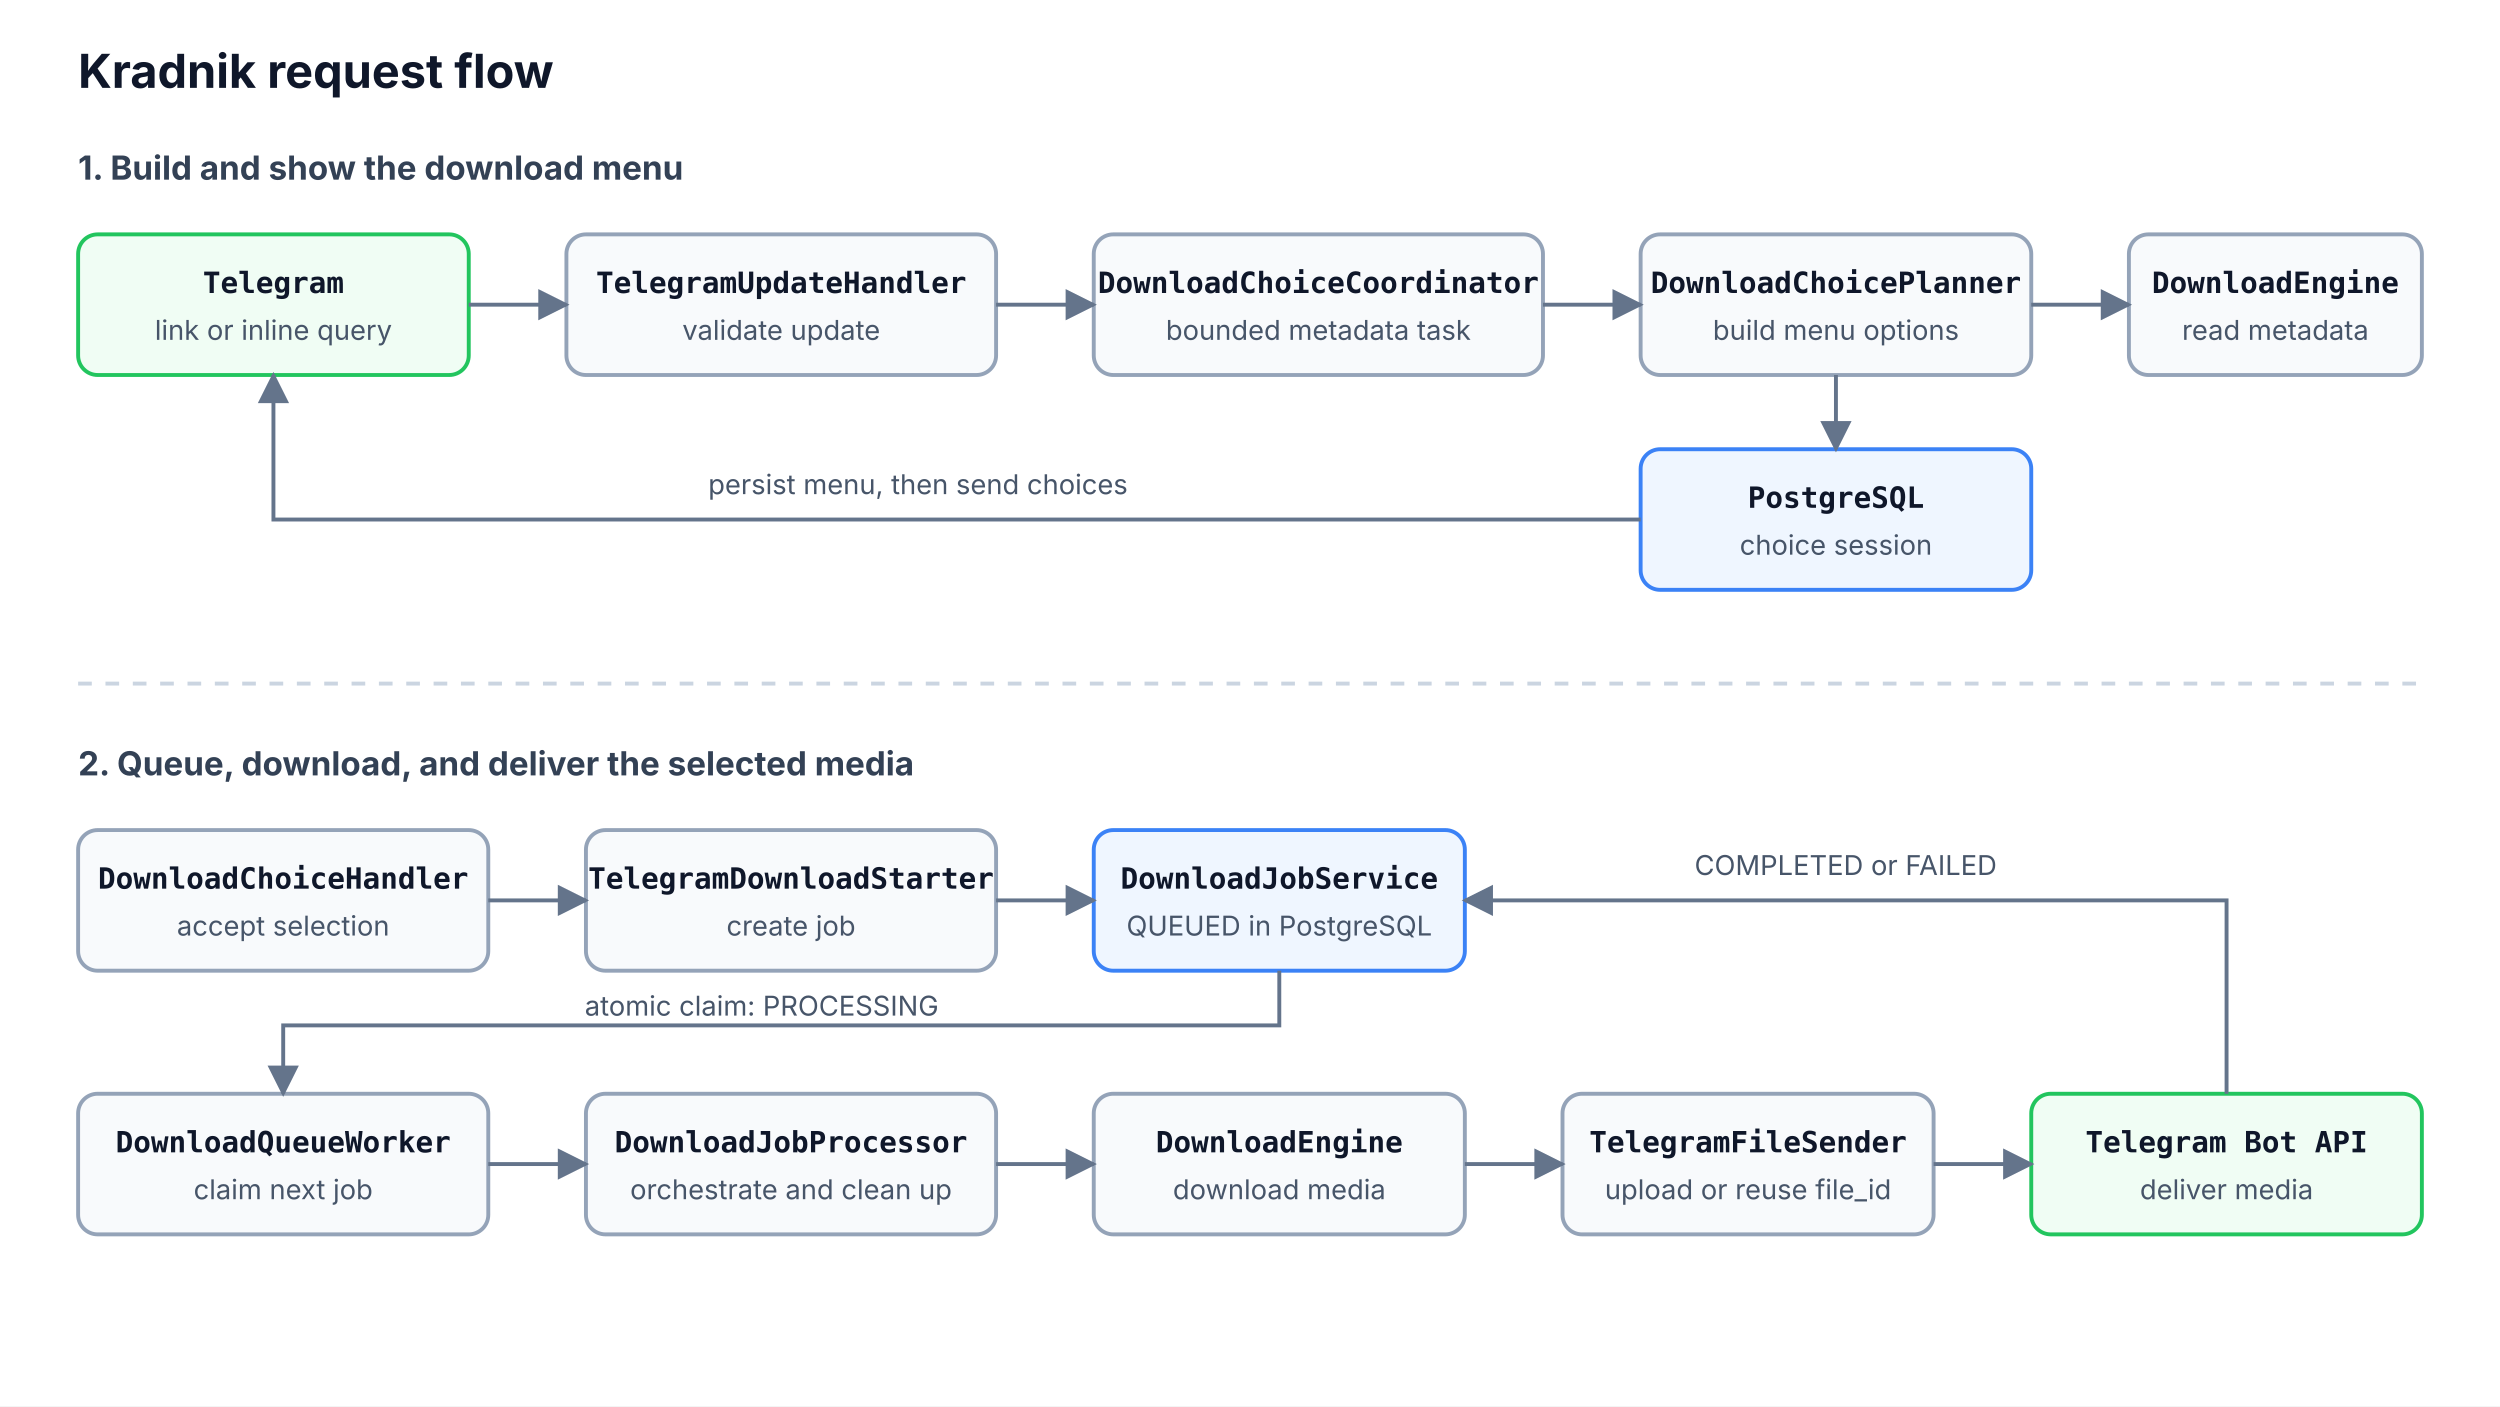
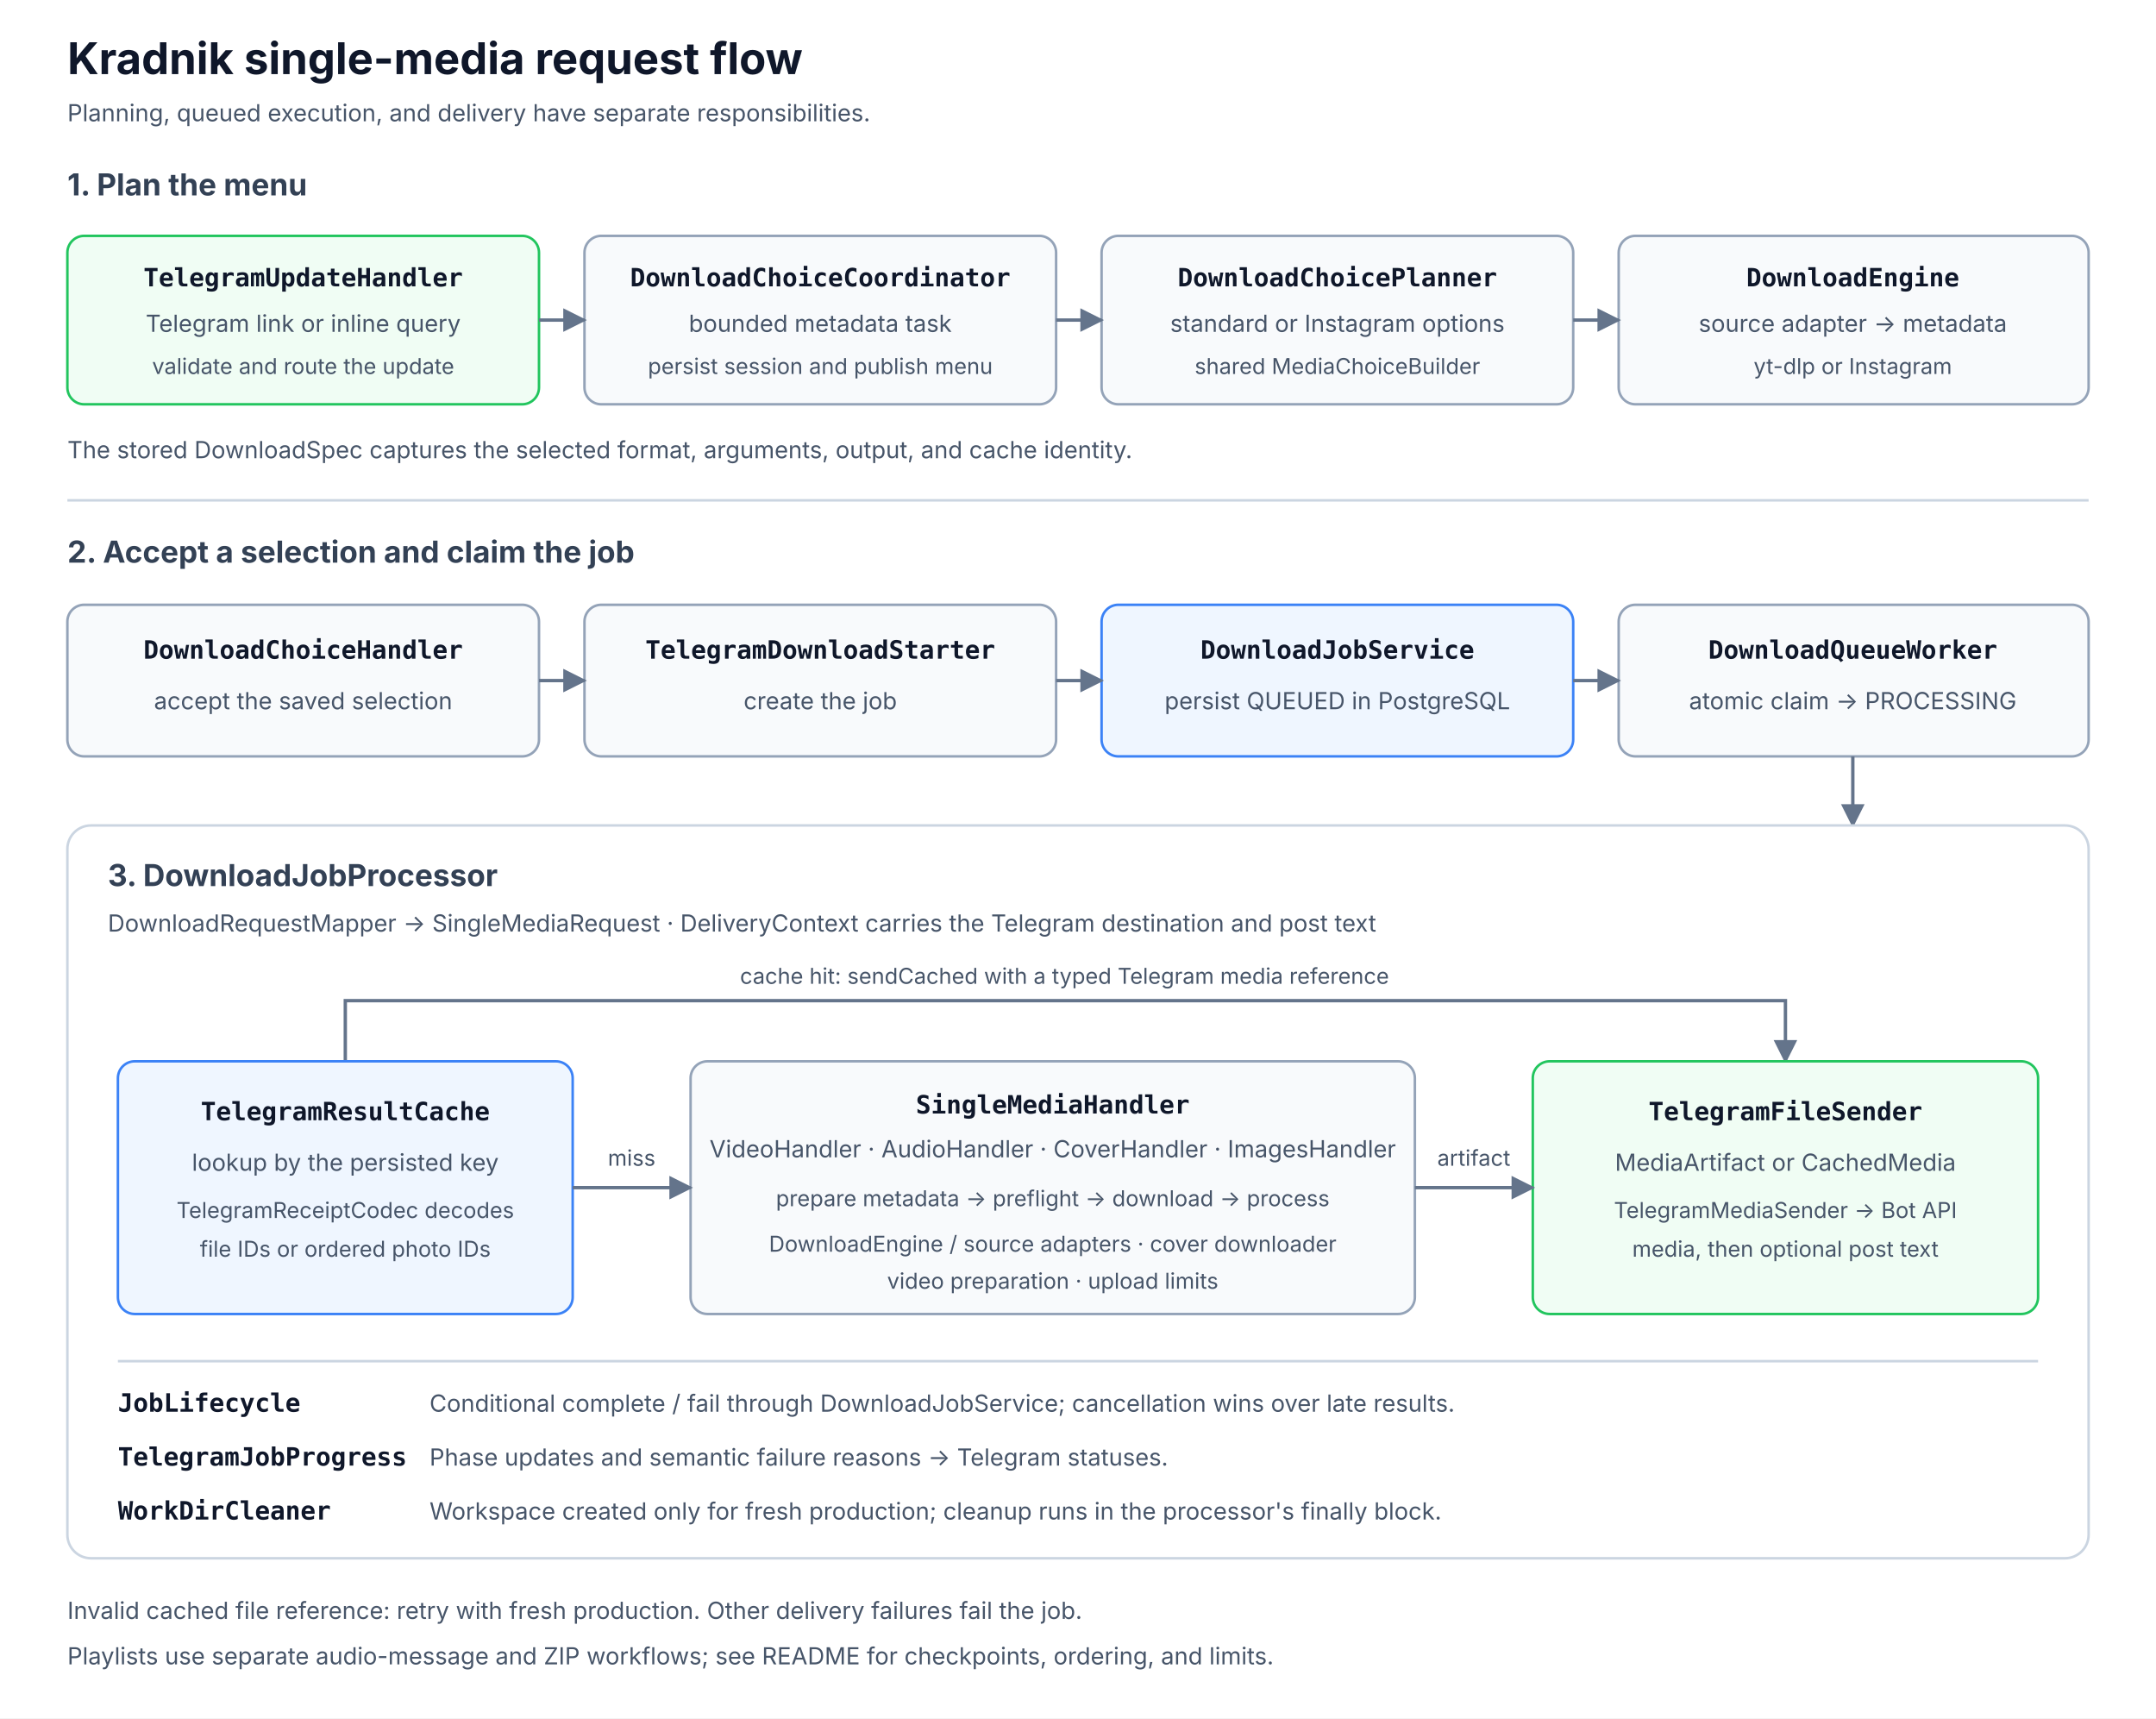
- <svg xmlns="http://www.w3.org/2000/svg" width="1280" height="720" viewBox="0 0 1280 720" role="img" aria-labelledby="title description">
+ <svg xmlns="http://www.w3.org/2000/svg" width="1280" height="1020" viewBox="0 0 1280 1020" role="img" aria-labelledby="title description">
  <defs>
-     <marker id="arrow" viewBox="0 0 10 10" refX="9" refY="5" markerWidth="8" markerHeight="8" orient="auto-start-reverse">
+     <marker id="arrow" viewBox="0 0 10 10" refX="9" refY="5" markerWidth="7" markerHeight="7" orient="auto-start-reverse">
      <path d="M 0 0 L 10 5 L 0 10 z" fill="#64748b" />
    </marker>
    <style>
-       .title { font: 700 24px -apple-system, BlinkMacSystemFont, "Segoe UI", sans-serif; fill: #0f172a; }
-       .stage { font: 700 17px -apple-system, BlinkMacSystemFont, "Segoe UI", sans-serif; fill: #334155; }
+       .title { font: 700 26px -apple-system, BlinkMacSystemFont, "Segoe UI", sans-serif; fill: #0f172a; }
+       .stage { font: 700 18px -apple-system, BlinkMacSystemFont, "Segoe UI", sans-serif; fill: #334155; }
      .name { font: 600 15px ui-monospace, SFMono-Regular, Menlo, Consolas, monospace; fill: #0f172a; }
      .note { font: 14px -apple-system, BlinkMacSystemFont, "Segoe UI", sans-serif; fill: #475569; }
-       .box { fill: #f8fafc; stroke: #94a3b8; stroke-width: 2; rx: 10; }
-       .store { fill: #eff6ff; stroke: #3b82f6; stroke-width: 2; rx: 10; }
-       .external { fill: #f0fdf4; stroke: #22c55e; stroke-width: 2; rx: 10; }
+       .small { font: 13px -apple-system, BlinkMacSystemFont, "Segoe UI", sans-serif; fill: #475569; }
+       .box { fill: #f8fafc; stroke: #94a3b8; stroke-width: 1.5; rx: 10; }
+       .store { fill: #eff6ff; stroke: #3b82f6; stroke-width: 1.5; rx: 10; }
+       .external { fill: #f0fdf4; stroke: #22c55e; stroke-width: 1.5; rx: 10; }
+       .panel { fill: #ffffff; stroke: #cbd5e1; stroke-width: 1.5; rx: 14; }
      .arrow { fill: none; stroke: #64748b; stroke-width: 2; marker-end: url(#arrow); }
-       .divider { stroke: #cbd5e1; stroke-width: 2; stroke-dasharray: 7 7; }
+       .divider { stroke: #cbd5e1; stroke-width: 1.5; }
    </style>
  </defs>
-   <rect width="1280" height="720" fill="#ffffff" />
-   <text x="40" y="45" class="title">Kradnik request flow</text>
-   <text x="40" y="92" class="stage">1. Build and show the download menu</text>
-   <rect x="40" y="120" width="200" height="72" class="external" />
-   <text x="140" y="150" text-anchor="middle" class="name">Telegram</text>
-   <text x="140" y="174" text-anchor="middle" class="note">link or inline query</text>
-   <rect x="290" y="120" width="220" height="72" class="box" />
-   <text x="400" y="150" text-anchor="middle" class="name">TelegramUpdateHandler</text>
-   <text x="400" y="174" text-anchor="middle" class="note">validate update</text>
-   <rect x="560" y="120" width="230" height="72" class="box" />
-   <text x="675" y="150" text-anchor="middle" class="name">DownloadChoiceCoordinator</text>
-   <text x="675" y="174" text-anchor="middle" class="note">bounded metadata task</text>
-   <rect x="840" y="120" width="200" height="72" class="box" />
-   <text x="940" y="150" text-anchor="middle" class="name">DownloadChoicePlanner</text>
-   <text x="940" y="174" text-anchor="middle" class="note">build menu options</text>
-   <rect x="1090" y="120" width="150" height="72" class="box" />
-   <text x="1165" y="150" text-anchor="middle" class="name">DownloadEngine</text>
-   <text x="1165" y="174" text-anchor="middle" class="note">read metadata</text>
-   <path d="M 240 156 H 290" class="arrow" />
-   <path d="M 510 156 H 560" class="arrow" />
-   <path d="M 790 156 H 840" class="arrow" />
-   <path d="M 1040 156 H 1090" class="arrow" />
-   <rect x="840" y="230" width="200" height="72" class="store" />
-   <text x="940" y="260" text-anchor="middle" class="name">PostgreSQL</text>
-   <text x="940" y="284" text-anchor="middle" class="note">choice session</text>
-   <path d="M 940 192 V 230" class="arrow" />
-   <path d="M 840 266 H 140 V 192" class="arrow" />
-   <text x="470" y="253" text-anchor="middle" class="note">persist menu, then send choices</text>
-   <line x1="40" y1="350" x2="1240" y2="350" class="divider" />
-   <text x="40" y="397" class="stage">2. Queue, download, and deliver the selected media</text>
-   <rect x="40" y="425" width="210" height="72" class="box" />
-   <text x="145" y="455" text-anchor="middle" class="name">DownloadChoiceHandler</text>
-   <text x="145" y="479" text-anchor="middle" class="note">accept selection</text>
-   <rect x="300" y="425" width="210" height="72" class="box" />
-   <text x="405" y="455" text-anchor="middle" class="name">TelegramDownloadStarter</text>
-   <text x="405" y="479" text-anchor="middle" class="note">create job</text>
-   <rect x="560" y="425" width="190" height="72" class="store" />
-   <text x="655" y="455" text-anchor="middle" class="name">DownloadJobService</text>
-   <text x="655" y="479" text-anchor="middle" class="note">QUEUED in PostgreSQL</text>
-   <path d="M 250 461 H 300" class="arrow" />
-   <path d="M 510 461 H 560" class="arrow" />
-   <rect x="40" y="560" width="210" height="72" class="box" />
-   <text x="145" y="590" text-anchor="middle" class="name">DownloadQueueWorker</text>
-   <text x="145" y="614" text-anchor="middle" class="note">claim next job</text>
-   <rect x="300" y="560" width="210" height="72" class="box" />
-   <text x="405" y="590" text-anchor="middle" class="name">DownloadJobProcessor</text>
-   <text x="405" y="614" text-anchor="middle" class="note">orchestrate and clean up</text>
-   <rect x="560" y="560" width="190" height="72" class="box" />
-   <text x="655" y="590" text-anchor="middle" class="name">DownloadEngine</text>
-   <text x="655" y="614" text-anchor="middle" class="note">download media</text>
-   <rect x="800" y="560" width="190" height="72" class="box" />
-   <text x="895" y="590" text-anchor="middle" class="name">TelegramFileSender</text>
-   <text x="895" y="614" text-anchor="middle" class="note">upload or reuse file_id</text>
-   <rect x="1040" y="560" width="200" height="72" class="external" />
-   <text x="1140" y="590" text-anchor="middle" class="name">Telegram Bot API</text>
-   <text x="1140" y="614" text-anchor="middle" class="note">deliver media</text>
-   <path d="M 655 497 V 525 H 145 V 560" class="arrow" />
-   <text x="390" y="520" text-anchor="middle" class="note">atomic claim: PROCESSING</text>
-   <path d="M 250 596 H 300" class="arrow" />
-   <path d="M 510 596 H 560" class="arrow" />
-   <path d="M 750 596 H 800" class="arrow" />
-   <path d="M 990 596 H 1040" class="arrow" />
-   <path d="M 1140 560 V 461 H 750" class="arrow" />
-   <text x="945" y="448" text-anchor="middle" class="note">COMPLETED or FAILED</text>
+   <rect width="1280" height="1020" fill="#ffffff" />
+   <text x="40" y="44" class="title">Kradnik single-media request flow</text>
+   <text x="40" y="72" class="note">Planning, queued execution, and delivery have separate responsibilities.</text>
+   <text x="40" y="116" class="stage">1. Plan the menu</text>
+   <rect x="40" y="140" width="280" height="100" class="external" />
+   <text x="180" y="170" text-anchor="middle" class="name">TelegramUpdateHandler</text>
+   <text x="180" y="197" text-anchor="middle" class="note">Telegram link or inline query</text>
+   <text x="180" y="222" text-anchor="middle" class="small">validate and route the update</text>
+   <rect x="347" y="140" width="280" height="100" class="box" />
+   <text x="487" y="170" text-anchor="middle" class="name">DownloadChoiceCoordinator</text>
+   <text x="487" y="197" text-anchor="middle" class="note">bounded metadata task</text>
+   <text x="487" y="222" text-anchor="middle" class="small">persist session and publish menu</text>
+   <rect x="654" y="140" width="280" height="100" class="box" />
+   <text x="794" y="170" text-anchor="middle" class="name">DownloadChoicePlanner</text>
+   <text x="794" y="197" text-anchor="middle" class="note">standard or Instagram options</text>
+   <text x="794" y="222" text-anchor="middle" class="small">shared MediaChoiceBuilder</text>
+   <rect x="961" y="140" width="279" height="100" class="box" />
+   <text x="1100" y="170" text-anchor="middle" class="name">DownloadEngine</text>
+   <text x="1100" y="197" text-anchor="middle" class="note">source adapter → metadata</text>
+   <text x="1100" y="222" text-anchor="middle" class="small">yt-dlp or Instagram</text>
+   <path d="M 320 190 H 347" class="arrow" />
+   <path d="M 627 190 H 654" class="arrow" />
+   <path d="M 934 190 H 961" class="arrow" />
+   <text x="40" y="272" class="note">The stored DownloadSpec captures the selected format, arguments, output, and cache identity.</text>
+   <line x1="40" y1="297" x2="1240" y2="297" class="divider" />
+   <text x="40" y="334" class="stage">2. Accept a selection and claim the job</text>
+   <rect x="40" y="359" width="280" height="90" class="box" />
+   <text x="180" y="391" text-anchor="middle" class="name">DownloadChoiceHandler</text>
+   <text x="180" y="421" text-anchor="middle" class="note">accept the saved selection</text>
+   <rect x="347" y="359" width="280" height="90" class="box" />
+   <text x="487" y="391" text-anchor="middle" class="name">TelegramDownloadStarter</text>
+   <text x="487" y="421" text-anchor="middle" class="note">create the job</text>
+   <rect x="654" y="359" width="280" height="90" class="store" />
+   <text x="794" y="391" text-anchor="middle" class="name">DownloadJobService</text>
+   <text x="794" y="421" text-anchor="middle" class="note">persist QUEUED in PostgreSQL</text>
+   <rect x="961" y="359" width="279" height="90" class="box" />
+   <text x="1100" y="391" text-anchor="middle" class="name">DownloadQueueWorker</text>
+   <text x="1100" y="421" text-anchor="middle" class="note">atomic claim → PROCESSING</text>
+   <path d="M 320 404 H 347" class="arrow" />
+   <path d="M 627 404 H 654" class="arrow" />
+   <path d="M 934 404 H 961" class="arrow" />
+   <path d="M 1100 449 V 490" class="arrow" />
+   <rect x="40" y="490" width="1200" height="435" class="panel" />
+   <text x="64" y="526" class="stage">3. DownloadJobProcessor</text>
+   <text x="64" y="553" class="note">DownloadRequestMapper → SingleMediaRequest · DeliveryContext carries the Telegram destination and post text</text>
+   <path d="M 205 630 V 594 H 1060 V 630" class="arrow" />
+   <text x="632" y="584" text-anchor="middle" class="small">cache hit: sendCached with a typed Telegram media reference</text>
+   <rect x="70" y="630" width="270" height="150" class="store" />
+   <text x="205" y="665" text-anchor="middle" class="name">TelegramResultCache</text>
+   <text x="205" y="695" text-anchor="middle" class="note">lookup by the persisted key</text>
+   <text x="205" y="723" text-anchor="middle" class="small">TelegramReceiptCodec decodes</text>
+   <text x="205" y="746" text-anchor="middle" class="small">file IDs or ordered photo IDs</text>
+   <rect x="410" y="630" width="430" height="150" class="box" />
+   <text x="625" y="661" text-anchor="middle" class="name">SingleMediaHandler</text>
+   <text x="625" y="687" text-anchor="middle" class="note">VideoHandler · AudioHandler · CoverHandler · ImagesHandler</text>
+   <text x="625" y="716" text-anchor="middle" class="small">prepare metadata → preflight → download → process</text>
+   <text x="625" y="743" text-anchor="middle" class="small">DownloadEngine / source adapters · cover downloader</text>
+   <text x="625" y="765" text-anchor="middle" class="small">video preparation · upload limits</text>
+   <rect x="910" y="630" width="300" height="150" class="external" />
+   <text x="1060" y="665" text-anchor="middle" class="name">TelegramFileSender</text>
+   <text x="1060" y="695" text-anchor="middle" class="note">MediaArtifact or CachedMedia</text>
+   <text x="1060" y="723" text-anchor="middle" class="small">TelegramMediaSender → Bot API</text>
+   <text x="1060" y="746" text-anchor="middle" class="small">media, then optional post text</text>
+   <path d="M 340 705 H 410" class="arrow" />
+   <text x="375" y="692" text-anchor="middle" class="small">miss</text>
+   <path d="M 840 705 H 910" class="arrow" />
+   <text x="875" y="692" text-anchor="middle" class="small">artifact</text>
+   <line x1="70" y1="808" x2="1210" y2="808" class="divider" />
+   <text x="70" y="838" class="name">JobLifecycle</text>
+   <text x="255" y="838" class="note">Conditional complete / fail through DownloadJobService; cancellation wins over late results.</text>
+   <text x="70" y="870" class="name">TelegramJobProgress</text>
+   <text x="255" y="870" class="note">Phase updates and semantic failure reasons → Telegram statuses.</text>
+   <text x="70" y="902" class="name">WorkDirCleaner</text>
+   <text x="255" y="902" class="note">Workspace created only for fresh production; cleanup runs in the processor's finally block.</text>
+   <text x="40" y="961" class="note">Invalid cached file reference: retry with fresh production. Other delivery failures fail the job.</text>
+   <text x="40" y="988" class="note">Playlists use separate audio-message and ZIP workflows; see README for checkpoints, ordering, and limits.</text>
</svg>
